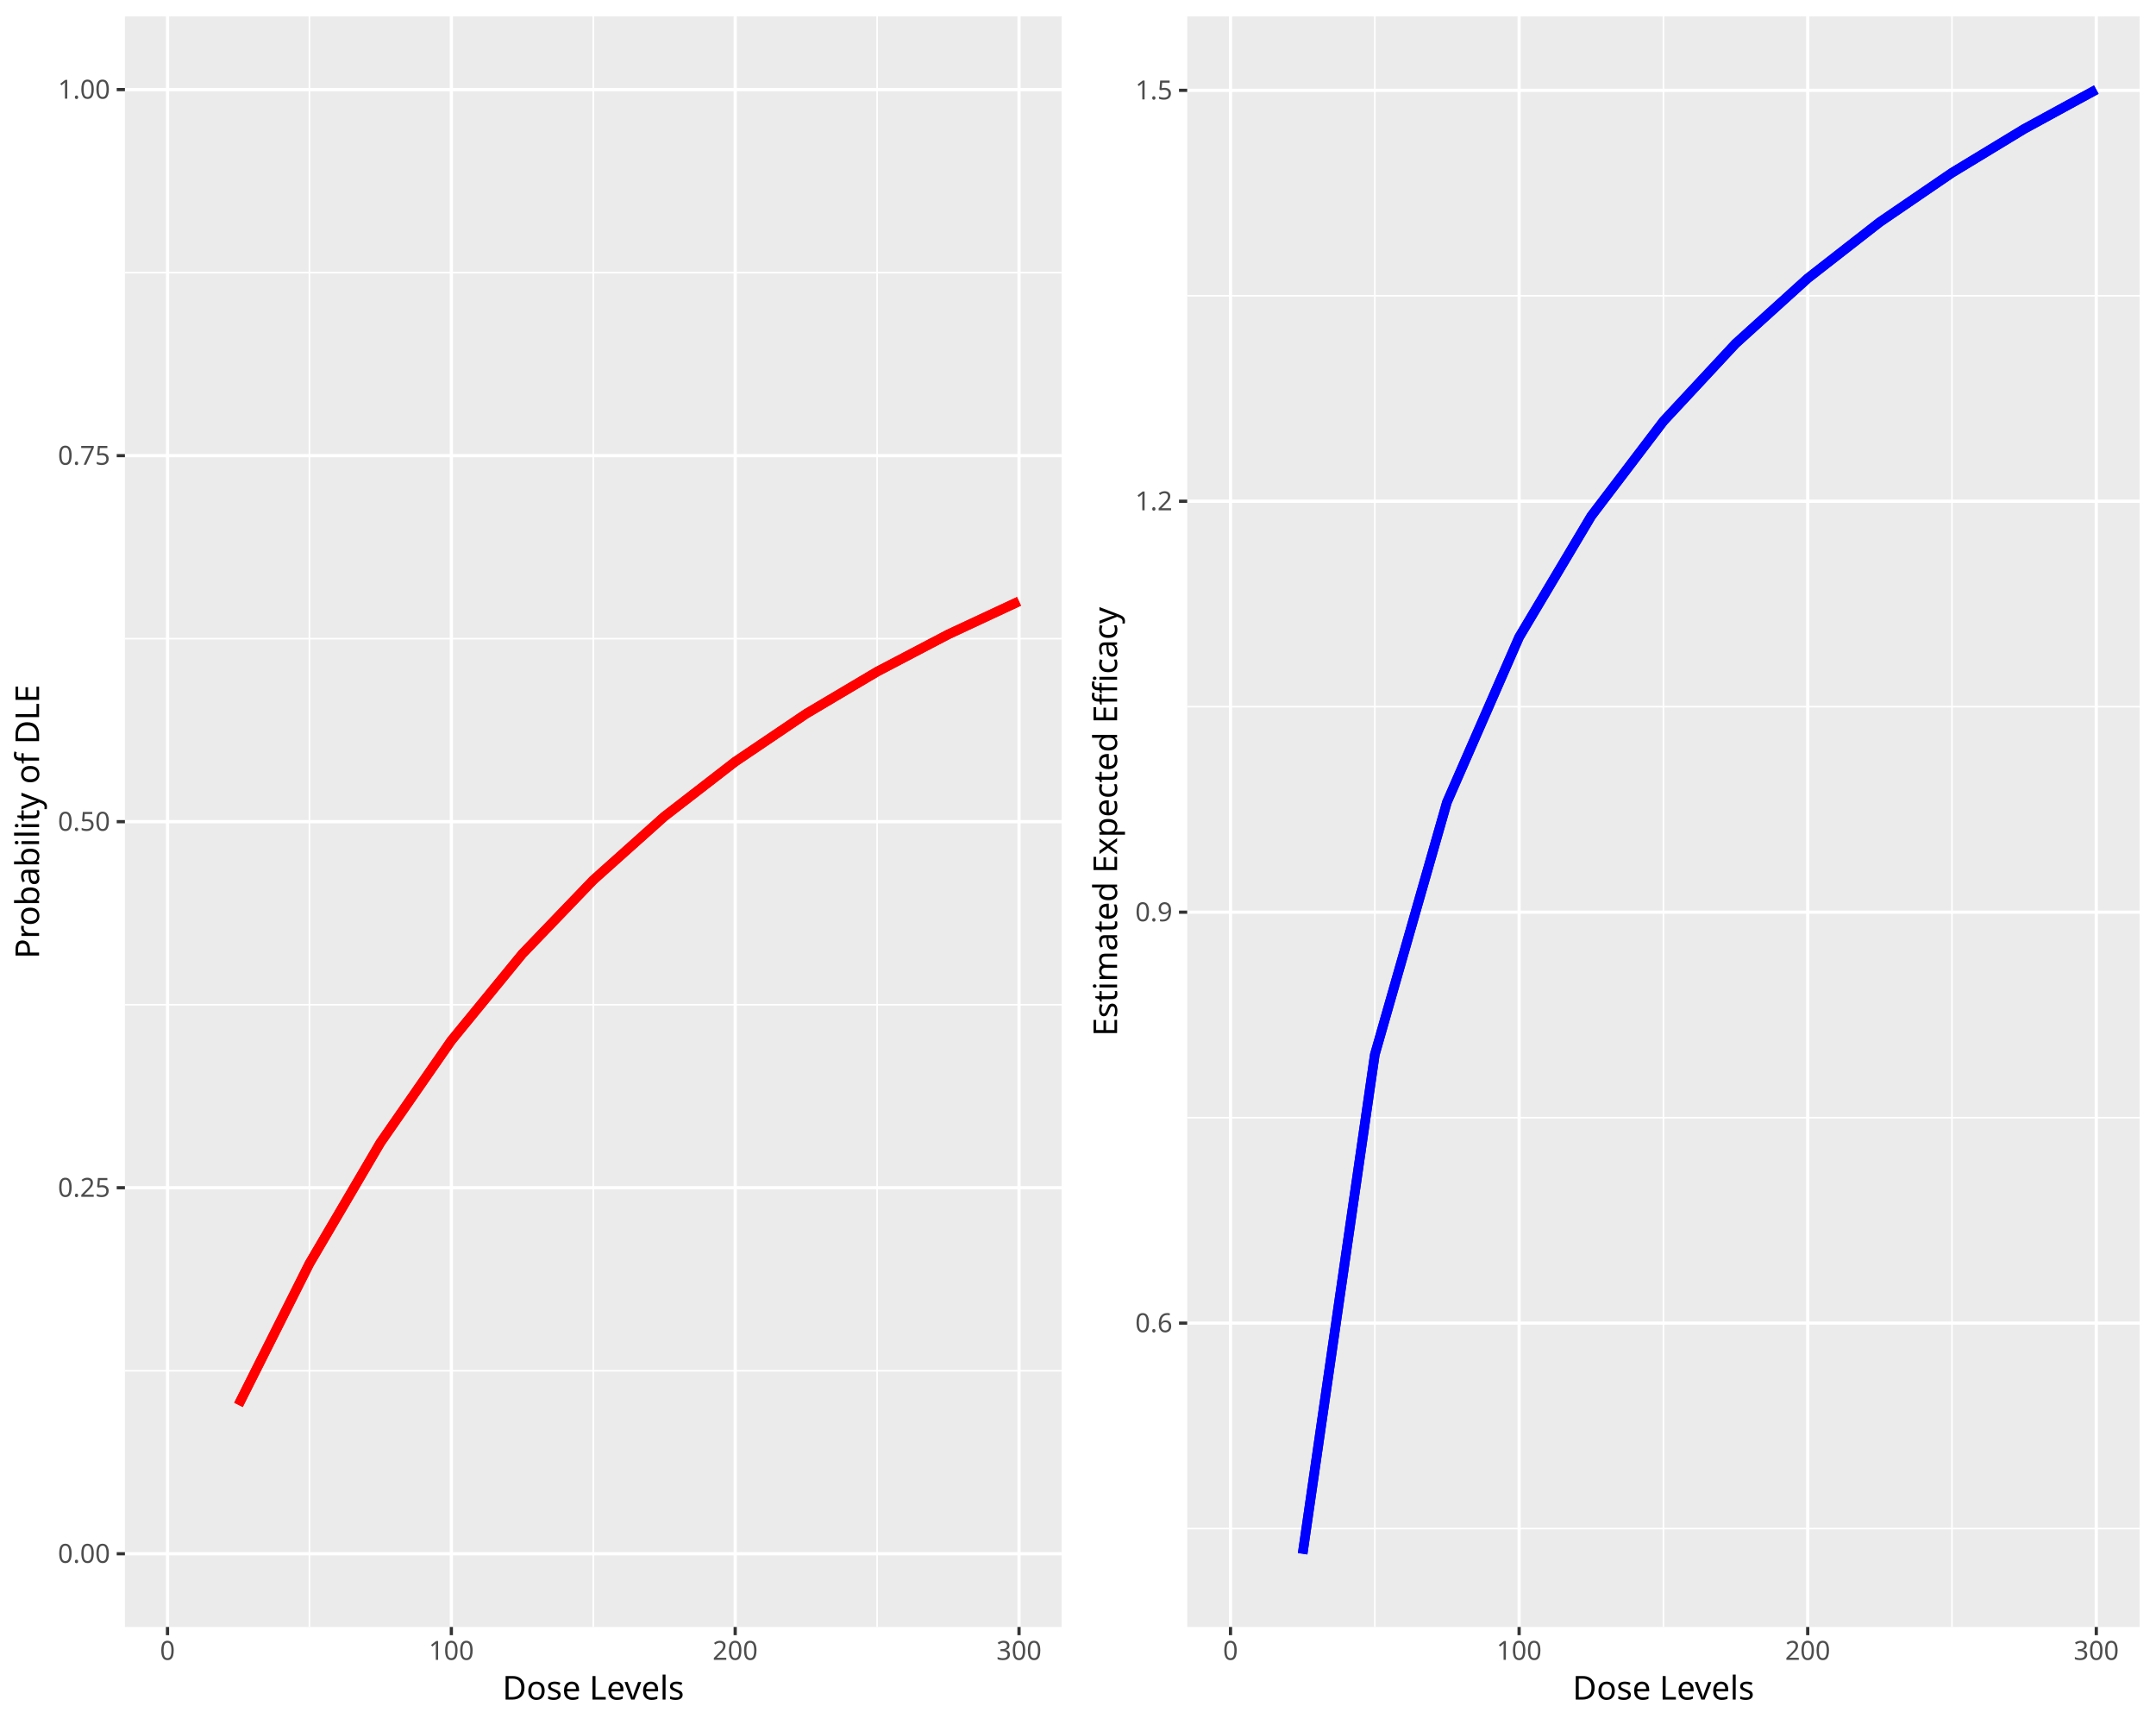
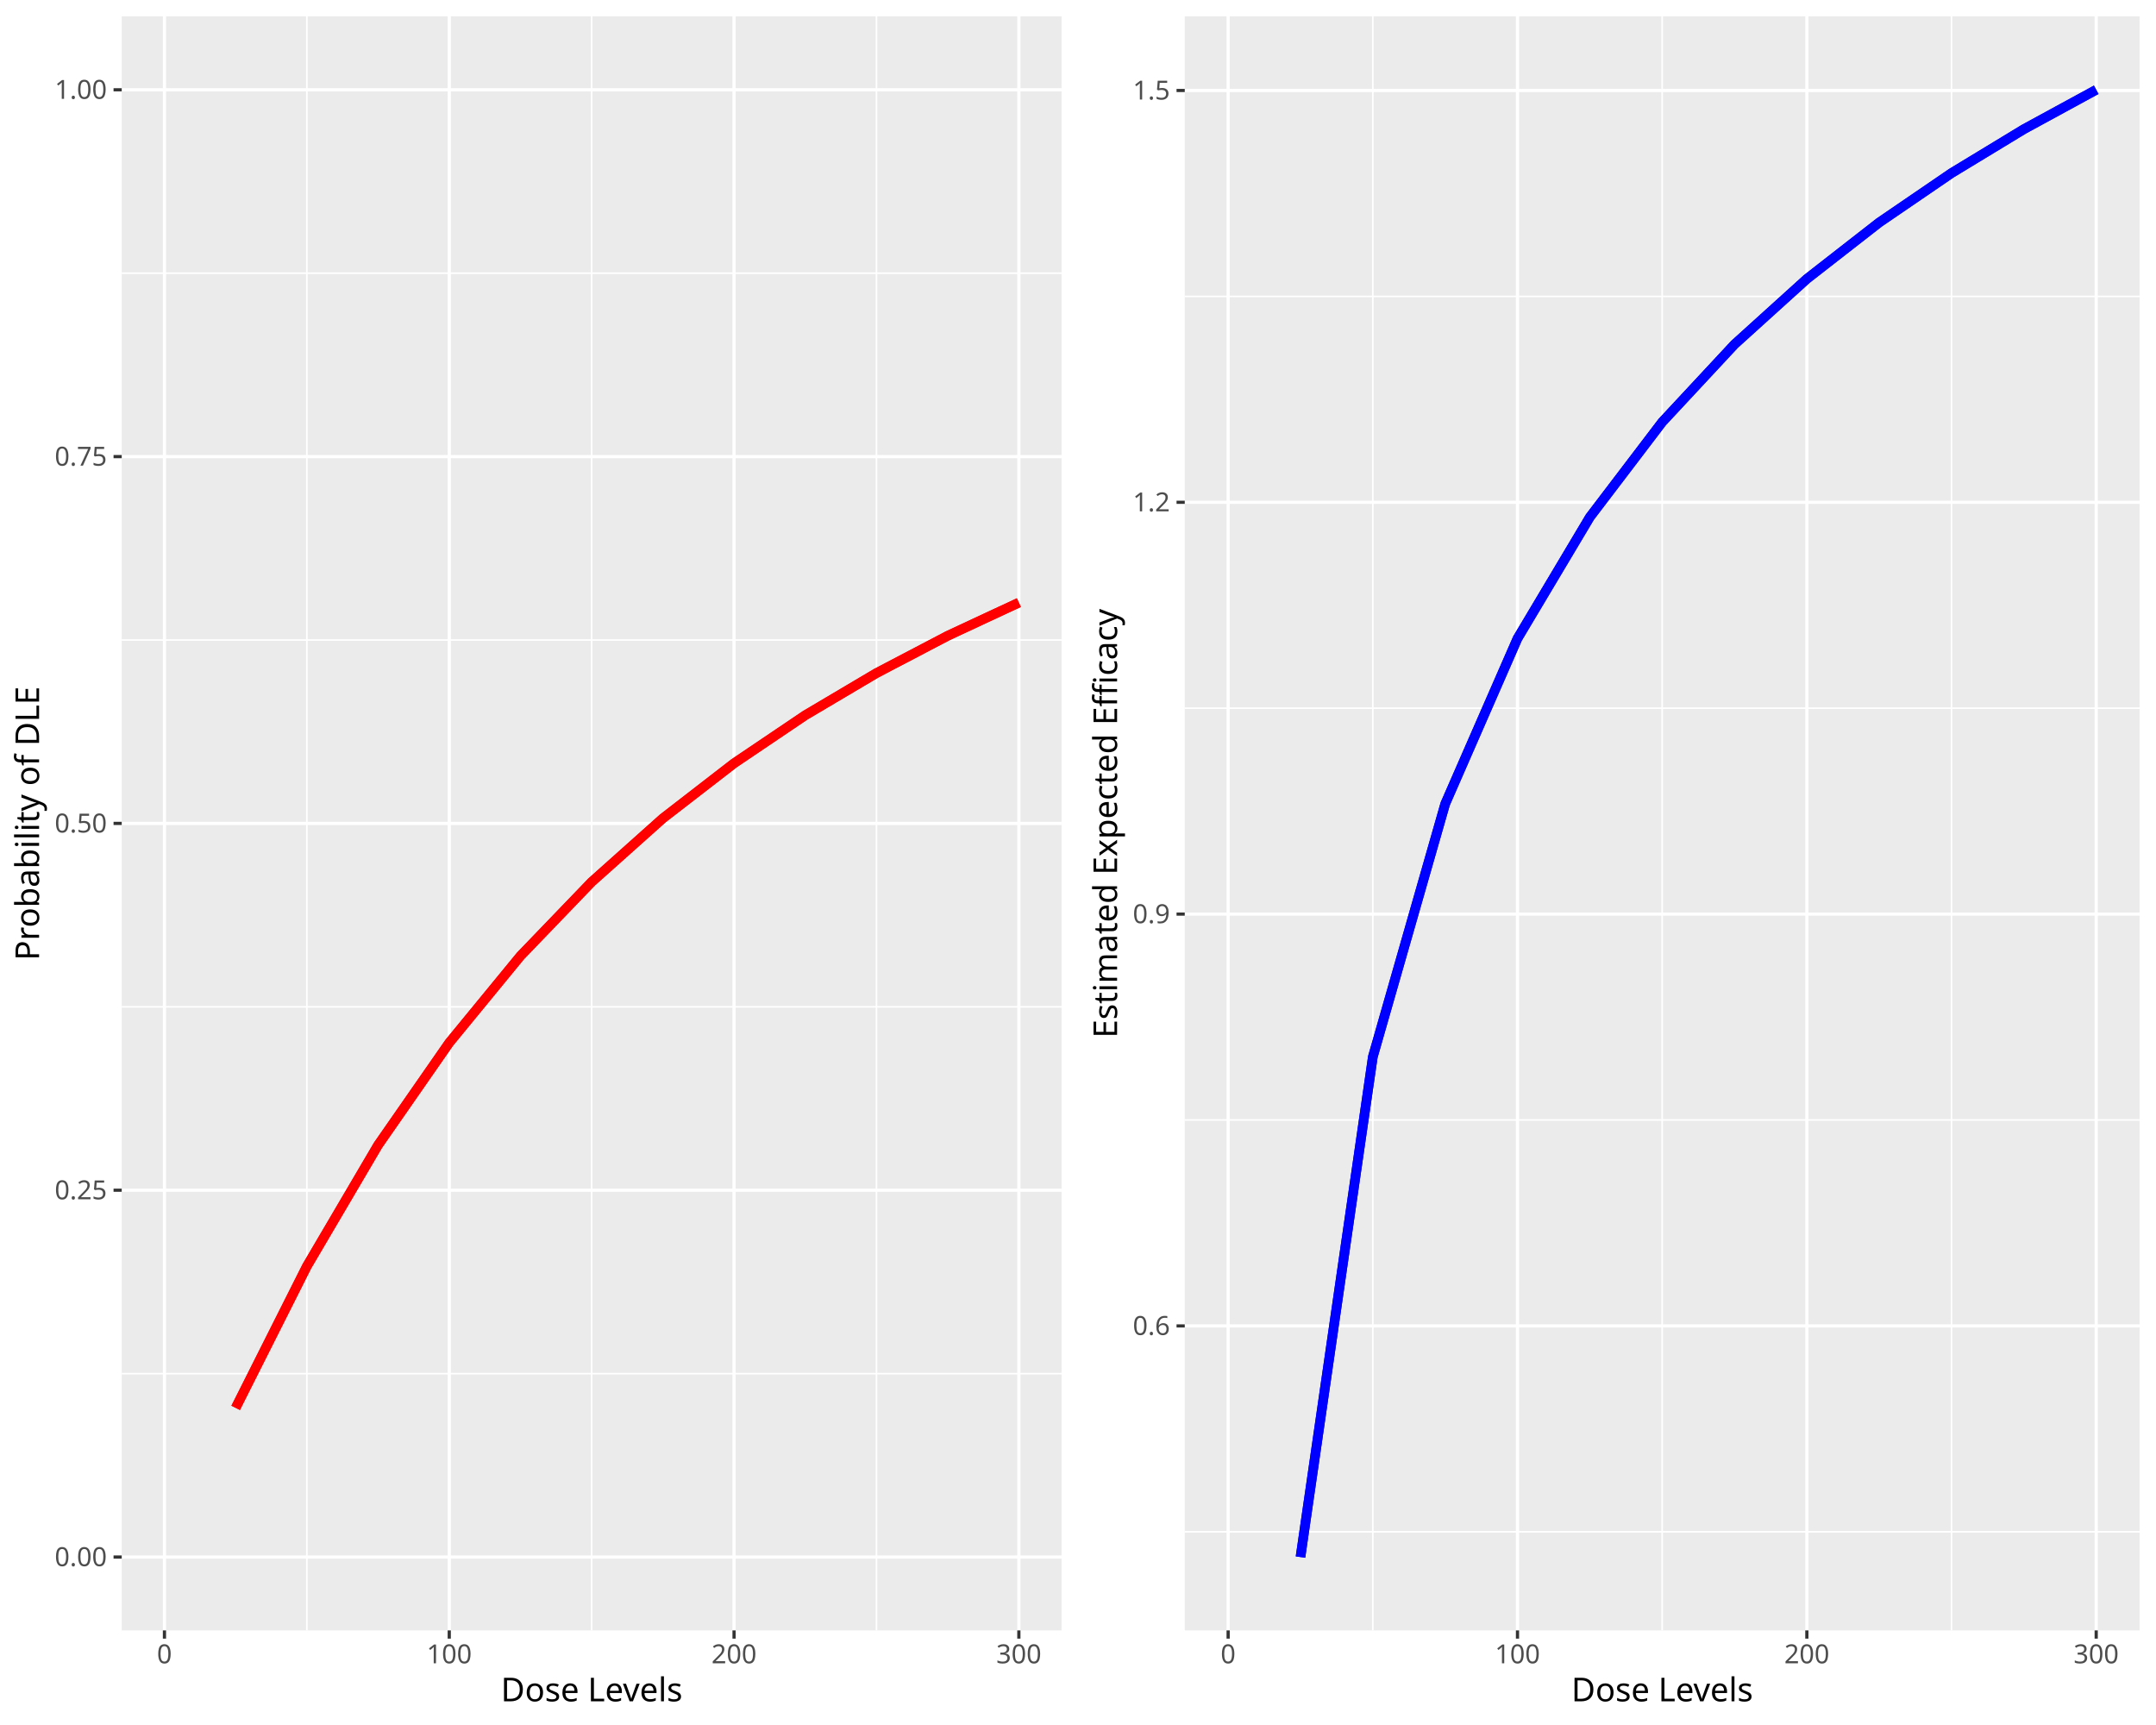
<svg xmlns="http://www.w3.org/2000/svg" class="svglite" data-engine-version="2.0" width="720.00pt" height="576.00pt" viewBox="0 0 720.00 576.00">
  <defs>
    <style type="text/css">
    .svglite line, .svglite polyline, .svglite polygon, .svglite path, .svglite rect, .svglite circle {
      fill: none;
      stroke: #000000;
      stroke-linecap: round;
      stroke-linejoin: round;
      stroke-miterlimit: 10.00;
    }
  </style>
  </defs>
  <rect width="100%" height="100%" style="stroke: none; fill: #FFFFFF;" />
  <defs>
    <clipPath id="cpMC4wMHw3MjAuMDB8MC4wMHw1NzYuMDA=">
      <rect x="0.00" y="0.00" width="720.00" height="576.00" />
    </clipPath>
  </defs>
  <g clip-path="url(#cpMC4wMHw3MjAuMDB8MC4wMHw1NzYuMDA=)">
</g>
  <defs>
    <clipPath id="cpMC4wMHwzNjAuMDB8MC4wMHw1NzYuMDA=">
      <rect x="0" y="0.00" width="360.00" height="576.00" />
    </clipPath>
  </defs>
  <g clip-path="url(#cpMC4wMHwzNjAuMDB8MC4wMHw1NzYuMDA=)">
    <rect x="0" y="0.00" width="360.00" height="576.00" style="stroke-width: 1.07; stroke: #FFFFFF; fill: #FFFFFF;" />
  </g>
  <g clip-path="url(#cpMC4wMHw3MjAuMDB8MC4wMHw1NzYuMDA=)">
</g>
  <defs>
-     <clipPath id="cpNDEuNzJ8MzU0LjUyfDUuNDh8NTQzLjI3">
-       <rect x="41.72" y="5.48" width="312.80" height="537.79" />
+     <clipPath id="cpNDAuNjV8MzU0LjUyfDUuNDh8NTQ0LjQy">
+       <rect x="40.65" y="5.48" width="313.87" height="538.94" />
    </clipPath>
  </defs>
-   <g clip-path="url(#cpNDEuNzJ8MzU0LjUyfDUuNDh8NTQzLjI3)">
-     <rect x="41.72" y="5.48" width="312.80" height="537.79" style="stroke-width: 1.07; stroke: none; fill: #EBEBEB;" />
-     <polyline points="41.72,457.71 354.52,457.71 " style="stroke-width: 0.53; stroke: #FFFFFF; stroke-linecap: butt;" />
-     <polyline points="41.72,335.49 354.52,335.49 " style="stroke-width: 0.53; stroke: #FFFFFF; stroke-linecap: butt;" />
-     <polyline points="41.72,213.26 354.52,213.26 " style="stroke-width: 0.53; stroke: #FFFFFF; stroke-linecap: butt;" />
-     <polyline points="41.72,91.04 354.52,91.04 " style="stroke-width: 0.53; stroke: #FFFFFF; stroke-linecap: butt;" />
-     <polyline points="103.33,543.27 103.33,5.48 " style="stroke-width: 0.53; stroke: #FFFFFF; stroke-linecap: butt;" />
-     <polyline points="198.12,543.27 198.12,5.48 " style="stroke-width: 0.53; stroke: #FFFFFF; stroke-linecap: butt;" />
-     <polyline points="292.91,543.27 292.91,5.48 " style="stroke-width: 0.53; stroke: #FFFFFF; stroke-linecap: butt;" />
-     <polyline points="41.72,518.82 354.52,518.82 " style="stroke-width: 1.07; stroke: #FFFFFF; stroke-linecap: butt;" />
-     <polyline points="41.72,396.60 354.52,396.60 " style="stroke-width: 1.07; stroke: #FFFFFF; stroke-linecap: butt;" />
-     <polyline points="41.72,274.37 354.52,274.37 " style="stroke-width: 1.07; stroke: #FFFFFF; stroke-linecap: butt;" />
-     <polyline points="41.72,152.15 354.52,152.15 " style="stroke-width: 1.07; stroke: #FFFFFF; stroke-linecap: butt;" />
-     <polyline points="41.72,29.92 354.52,29.92 " style="stroke-width: 1.07; stroke: #FFFFFF; stroke-linecap: butt;" />
-     <polyline points="55.94,543.27 55.94,5.48 " style="stroke-width: 1.07; stroke: #FFFFFF; stroke-linecap: butt;" />
-     <polyline points="150.73,543.27 150.73,5.48 " style="stroke-width: 1.07; stroke: #FFFFFF; stroke-linecap: butt;" />
-     <polyline points="245.52,543.27 245.52,5.48 " style="stroke-width: 1.07; stroke: #FFFFFF; stroke-linecap: butt;" />
-     <polyline points="340.30,543.27 340.30,5.48 " style="stroke-width: 1.07; stroke: #FFFFFF; stroke-linecap: butt;" />
-     <polyline points="79.64,469.11 103.33,421.93 127.03,381.57 150.73,347.45 174.42,318.53 198.12,293.87 221.82,272.68 245.52,254.34 269.21,238.34 292.91,224.28 316.61,211.86 340.30,200.80 " style="stroke-width: 3.20; stroke: #FF0000; stroke-linecap: butt;" />
-     <polyline points="79.64,469.11 103.33,421.93 127.03,381.57 150.73,347.45 174.42,318.53 198.12,293.87 221.82,272.68 245.52,254.34 269.21,238.34 292.91,224.28 316.61,211.86 340.30,200.80 " style="stroke-width: 3.20; stroke: #FF0000; stroke-linecap: butt;" />
+   <g clip-path="url(#cpNDAuNjV8MzU0LjUyfDUuNDh8NTQ0LjQy)">
+     <rect x="40.65" y="5.48" width="313.87" height="538.94" style="stroke-width: 1.07; stroke: none; fill: #EBEBEB;" />
+     <polyline points="40.65,458.68 354.52,458.68 " style="stroke-width: 0.53; stroke: #FFFFFF; stroke-linecap: butt;" />
+     <polyline points="40.65,336.19 354.52,336.19 " style="stroke-width: 0.53; stroke: #FFFFFF; stroke-linecap: butt;" />
+     <polyline points="40.65,213.71 354.52,213.71 " style="stroke-width: 0.53; stroke: #FFFFFF; stroke-linecap: butt;" />
+     <polyline points="40.65,91.22 354.52,91.22 " style="stroke-width: 0.53; stroke: #FFFFFF; stroke-linecap: butt;" />
+     <polyline points="102.48,544.42 102.48,5.48 " style="stroke-width: 0.53; stroke: #FFFFFF; stroke-linecap: butt;" />
+     <polyline points="197.59,544.42 197.59,5.48 " style="stroke-width: 0.53; stroke: #FFFFFF; stroke-linecap: butt;" />
+     <polyline points="292.70,544.42 292.70,5.48 " style="stroke-width: 0.53; stroke: #FFFFFF; stroke-linecap: butt;" />
+     <polyline points="40.65,519.92 354.52,519.92 " style="stroke-width: 1.07; stroke: #FFFFFF; stroke-linecap: butt;" />
+     <polyline points="40.65,397.43 354.52,397.43 " style="stroke-width: 1.07; stroke: #FFFFFF; stroke-linecap: butt;" />
+     <polyline points="40.65,274.95 354.52,274.95 " style="stroke-width: 1.07; stroke: #FFFFFF; stroke-linecap: butt;" />
+     <polyline points="40.65,152.46 354.52,152.46 " style="stroke-width: 1.07; stroke: #FFFFFF; stroke-linecap: butt;" />
+     <polyline points="40.65,29.98 354.52,29.98 " style="stroke-width: 1.07; stroke: #FFFFFF; stroke-linecap: butt;" />
+     <polyline points="54.92,544.42 54.92,5.48 " style="stroke-width: 1.07; stroke: #FFFFFF; stroke-linecap: butt;" />
+     <polyline points="150.03,544.42 150.03,5.48 " style="stroke-width: 1.07; stroke: #FFFFFF; stroke-linecap: butt;" />
+     <polyline points="245.14,544.42 245.14,5.48 " style="stroke-width: 1.07; stroke: #FFFFFF; stroke-linecap: butt;" />
+     <polyline points="340.25,544.42 340.25,5.48 " style="stroke-width: 1.07; stroke: #FFFFFF; stroke-linecap: butt;" />
+     <polyline points="78.70,470.10 102.48,422.82 126.25,382.38 150.03,348.18 173.81,319.20 197.59,294.49 221.37,273.25 245.14,254.87 268.92,238.83 292.70,224.75 316.48,212.30 340.25,201.22 " style="stroke-width: 3.20; stroke: #FF0000; stroke-linecap: butt;" />
+     <polyline points="78.70,470.10 102.48,422.82 126.25,382.38 150.03,348.18 173.81,319.20 197.59,294.49 221.37,273.25 245.14,254.87 268.92,238.83 292.70,224.75 316.48,212.30 340.25,201.22 " style="stroke-width: 3.20; stroke: #FF0000; stroke-linecap: butt;" />
  </g>
  <g clip-path="url(#cpMC4wMHw3MjAuMDB8MC4wMHw1NzYuMDA=)">
-     <text x="36.79" y="521.85" text-anchor="end" style="font-size: 8.80px; fill: #4D4D4D; font-family: sans;" textLength="17.13px" lengthAdjust="spacingAndGlyphs">0.00</text>
-     <text x="36.79" y="399.63" text-anchor="end" style="font-size: 8.80px; fill: #4D4D4D; font-family: sans;" textLength="17.13px" lengthAdjust="spacingAndGlyphs">0.25</text>
-     <text x="36.79" y="277.40" text-anchor="end" style="font-size: 8.80px; fill: #4D4D4D; font-family: sans;" textLength="17.13px" lengthAdjust="spacingAndGlyphs">0.50</text>
-     <text x="36.79" y="155.18" text-anchor="end" style="font-size: 8.80px; fill: #4D4D4D; font-family: sans;" textLength="17.13px" lengthAdjust="spacingAndGlyphs">0.75</text>
-     <text x="36.79" y="32.95" text-anchor="end" style="font-size: 8.80px; fill: #4D4D4D; font-family: sans;" textLength="17.13px" lengthAdjust="spacingAndGlyphs">1.00</text>
-     <polyline points="38.98,518.82 41.72,518.82 " style="stroke-width: 1.07; stroke: #333333; stroke-linecap: butt;" />
-     <polyline points="38.98,396.60 41.72,396.60 " style="stroke-width: 1.07; stroke: #333333; stroke-linecap: butt;" />
-     <polyline points="38.98,274.37 41.72,274.37 " style="stroke-width: 1.07; stroke: #333333; stroke-linecap: butt;" />
-     <polyline points="38.98,152.15 41.72,152.15 " style="stroke-width: 1.07; stroke: #333333; stroke-linecap: butt;" />
-     <polyline points="38.98,29.92 41.72,29.92 " style="stroke-width: 1.07; stroke: #333333; stroke-linecap: butt;" />
-     <polyline points="55.94,546.01 55.94,543.27 " style="stroke-width: 1.07; stroke: #333333; stroke-linecap: butt;" />
-     <polyline points="150.73,546.01 150.73,543.27 " style="stroke-width: 1.07; stroke: #333333; stroke-linecap: butt;" />
-     <polyline points="245.52,546.01 245.52,543.27 " style="stroke-width: 1.07; stroke: #333333; stroke-linecap: butt;" />
-     <polyline points="340.30,546.01 340.30,543.27 " style="stroke-width: 1.07; stroke: #333333; stroke-linecap: butt;" />
-     <text x="55.94" y="554.25" text-anchor="middle" style="font-size: 8.80px; fill: #4D4D4D; font-family: sans;" textLength="4.89px" lengthAdjust="spacingAndGlyphs">0</text>
-     <text x="150.73" y="554.25" text-anchor="middle" style="font-size: 8.80px; fill: #4D4D4D; font-family: sans;" textLength="14.68px" lengthAdjust="spacingAndGlyphs">100</text>
-     <text x="245.52" y="554.25" text-anchor="middle" style="font-size: 8.80px; fill: #4D4D4D; font-family: sans;" textLength="14.68px" lengthAdjust="spacingAndGlyphs">200</text>
-     <text x="340.30" y="554.25" text-anchor="middle" style="font-size: 8.80px; fill: #4D4D4D; font-family: sans;" textLength="14.68px" lengthAdjust="spacingAndGlyphs">300</text>
-     <text x="198.12" y="567.52" text-anchor="middle" style="font-size: 11.00px; font-family: sans;" textLength="60.55px" lengthAdjust="spacingAndGlyphs">Dose Levels</text>
-     <text transform="translate(13.05,274.37) rotate(-90)" text-anchor="middle" style="font-size: 11.00px; font-family: sans;" textLength="88.05px" lengthAdjust="spacingAndGlyphs">Probability of DLE</text>
+     <text x="35.72" y="522.95" text-anchor="end" style="font-size: 8.80px; fill: #4D4D4D; font-family: sans;" textLength="17.13px" lengthAdjust="spacingAndGlyphs">0.00</text>
+     <text x="35.72" y="400.46" text-anchor="end" style="font-size: 8.80px; fill: #4D4D4D; font-family: sans;" textLength="17.13px" lengthAdjust="spacingAndGlyphs">0.25</text>
+     <text x="35.72" y="277.98" text-anchor="end" style="font-size: 8.80px; fill: #4D4D4D; font-family: sans;" textLength="17.13px" lengthAdjust="spacingAndGlyphs">0.50</text>
+     <text x="35.72" y="155.49" text-anchor="end" style="font-size: 8.80px; fill: #4D4D4D; font-family: sans;" textLength="17.13px" lengthAdjust="spacingAndGlyphs">0.75</text>
+     <text x="35.72" y="33.00" text-anchor="end" style="font-size: 8.80px; fill: #4D4D4D; font-family: sans;" textLength="17.13px" lengthAdjust="spacingAndGlyphs">1.00</text>
+     <polyline points="37.92,519.92 40.65,519.92 " style="stroke-width: 1.07; stroke: #333333; stroke-linecap: butt;" />
+     <polyline points="37.92,397.43 40.65,397.43 " style="stroke-width: 1.07; stroke: #333333; stroke-linecap: butt;" />
+     <polyline points="37.92,274.95 40.65,274.95 " style="stroke-width: 1.07; stroke: #333333; stroke-linecap: butt;" />
+     <polyline points="37.92,152.46 40.65,152.46 " style="stroke-width: 1.07; stroke: #333333; stroke-linecap: butt;" />
+     <polyline points="37.92,29.98 40.65,29.98 " style="stroke-width: 1.07; stroke: #333333; stroke-linecap: butt;" />
+     <polyline points="54.92,547.16 54.92,544.42 " style="stroke-width: 1.07; stroke: #333333; stroke-linecap: butt;" />
+     <polyline points="150.03,547.16 150.03,544.42 " style="stroke-width: 1.07; stroke: #333333; stroke-linecap: butt;" />
+     <polyline points="245.14,547.16 245.14,544.42 " style="stroke-width: 1.07; stroke: #333333; stroke-linecap: butt;" />
+     <polyline points="340.25,547.16 340.25,544.42 " style="stroke-width: 1.07; stroke: #333333; stroke-linecap: butt;" />
+     <text x="54.92" y="555.40" text-anchor="middle" style="font-size: 8.80px; fill: #4D4D4D; font-family: sans;" textLength="4.89px" lengthAdjust="spacingAndGlyphs">0</text>
+     <text x="150.03" y="555.40" text-anchor="middle" style="font-size: 8.80px; fill: #4D4D4D; font-family: sans;" textLength="14.68px" lengthAdjust="spacingAndGlyphs">100</text>
+     <text x="245.14" y="555.40" text-anchor="middle" style="font-size: 8.80px; fill: #4D4D4D; font-family: sans;" textLength="14.68px" lengthAdjust="spacingAndGlyphs">200</text>
+     <text x="340.25" y="555.40" text-anchor="middle" style="font-size: 8.80px; fill: #4D4D4D; font-family: sans;" textLength="14.68px" lengthAdjust="spacingAndGlyphs">300</text>
+     <text x="197.59" y="568.10" text-anchor="middle" style="font-size: 11.00px; font-family: sans;" textLength="60.55px" lengthAdjust="spacingAndGlyphs">Dose Levels</text>
+     <text transform="translate(13.05,274.95) rotate(-90)" text-anchor="middle" style="font-size: 11.00px; font-family: sans;" textLength="88.05px" lengthAdjust="spacingAndGlyphs">Probability of DLE</text>
  </g>
  <defs>
    <clipPath id="cpMzYwLjAwfDcyMC4wMHwwLjAwfDU3Ni4wMA==">
      <rect x="360.00" y="0.00" width="360.00" height="576.00" />
    </clipPath>
  </defs>
  <g clip-path="url(#cpMzYwLjAwfDcyMC4wMHwwLjAwfDU3Ni4wMA==)">
    <rect x="360.00" y="0.00" width="360.00" height="576.00" style="stroke-width: 1.07; stroke: #FFFFFF; fill: #FFFFFF;" />
  </g>
  <g clip-path="url(#cpMC4wMHw3MjAuMDB8MC4wMHw1NzYuMDA=)">
</g>
  <defs>
-     <clipPath id="cpMzk2LjQ3fDcxNC41Mnw1LjQ4fDU0My4yNw==">
-       <rect x="396.47" y="5.48" width="318.05" height="537.79" />
+     <clipPath id="cpMzk1LjY1fDcxNC41Mnw1LjQ4fDU0NC40Mg==">
+       <rect x="395.65" y="5.48" width="318.87" height="538.94" />
    </clipPath>
  </defs>
-   <g clip-path="url(#cpMzk2LjQ3fDcxNC41Mnw1LjQ4fDU0My4yNw==)">
-     <rect x="396.47" y="5.48" width="318.05" height="537.79" style="stroke-width: 1.07; stroke: none; fill: #EBEBEB;" />
-     <polyline points="396.47,510.41 714.52,510.41 " style="stroke-width: 0.53; stroke: #FFFFFF; stroke-linecap: butt;" />
-     <polyline points="396.47,373.20 714.52,373.20 " style="stroke-width: 0.53; stroke: #FFFFFF; stroke-linecap: butt;" />
-     <polyline points="396.47,235.98 714.52,235.98 " style="stroke-width: 0.53; stroke: #FFFFFF; stroke-linecap: butt;" />
-     <polyline points="396.47,98.77 714.52,98.77 " style="stroke-width: 0.53; stroke: #FFFFFF; stroke-linecap: butt;" />
-     <polyline points="459.12,543.27 459.12,5.48 " style="stroke-width: 0.53; stroke: #FFFFFF; stroke-linecap: butt;" />
-     <polyline points="555.50,543.27 555.50,5.48 " style="stroke-width: 0.53; stroke: #FFFFFF; stroke-linecap: butt;" />
-     <polyline points="651.87,543.27 651.87,5.48 " style="stroke-width: 0.53; stroke: #FFFFFF; stroke-linecap: butt;" />
-     <polyline points="396.47,441.80 714.52,441.80 " style="stroke-width: 1.07; stroke: #FFFFFF; stroke-linecap: butt;" />
-     <polyline points="396.47,304.59 714.52,304.59 " style="stroke-width: 1.07; stroke: #FFFFFF; stroke-linecap: butt;" />
-     <polyline points="396.47,167.37 714.52,167.37 " style="stroke-width: 1.07; stroke: #FFFFFF; stroke-linecap: butt;" />
-     <polyline points="396.47,30.16 714.52,30.16 " style="stroke-width: 1.07; stroke: #FFFFFF; stroke-linecap: butt;" />
-     <polyline points="410.93,543.27 410.93,5.48 " style="stroke-width: 1.07; stroke: #FFFFFF; stroke-linecap: butt;" />
-     <polyline points="507.31,543.27 507.31,5.48 " style="stroke-width: 1.07; stroke: #FFFFFF; stroke-linecap: butt;" />
-     <polyline points="603.69,543.27 603.69,5.48 " style="stroke-width: 1.07; stroke: #FFFFFF; stroke-linecap: butt;" />
-     <polyline points="700.06,543.27 700.06,5.48 " style="stroke-width: 1.07; stroke: #FFFFFF; stroke-linecap: butt;" />
-     <polyline points="435.02,518.82 459.12,352.16 483.21,267.88 507.31,212.76 531.40,172.32 555.50,140.65 579.59,114.75 603.69,92.94 627.78,74.15 651.87,57.69 675.97,43.06 700.06,29.92 " style="stroke-width: 3.20; stroke: #0000FF; stroke-linecap: butt;" />
-     <polyline points="435.02,518.82 459.12,352.16 483.21,267.88 507.31,212.76 531.40,172.32 555.50,140.65 579.59,114.75 603.69,92.94 627.78,74.15 651.87,57.69 675.97,43.06 700.06,29.92 " style="stroke-width: 3.20; stroke: #0000FF; stroke-linecap: butt;" />
+   <g clip-path="url(#cpMzk1LjY1fDcxNC41Mnw1LjQ4fDU0NC40Mg==)">
+     <rect x="395.65" y="5.48" width="318.87" height="538.94" style="stroke-width: 1.07; stroke: none; fill: #EBEBEB;" />
+     <polyline points="395.65,511.49 714.52,511.49 " style="stroke-width: 0.53; stroke: #FFFFFF; stroke-linecap: butt;" />
+     <polyline points="395.65,373.98 714.52,373.98 " style="stroke-width: 0.53; stroke: #FFFFFF; stroke-linecap: butt;" />
+     <polyline points="395.65,236.47 714.52,236.47 " style="stroke-width: 0.53; stroke: #FFFFFF; stroke-linecap: butt;" />
+     <polyline points="395.65,98.97 714.52,98.97 " style="stroke-width: 0.53; stroke: #FFFFFF; stroke-linecap: butt;" />
+     <polyline points="458.46,544.42 458.46,5.48 " style="stroke-width: 0.53; stroke: #FFFFFF; stroke-linecap: butt;" />
+     <polyline points="555.09,544.42 555.09,5.48 " style="stroke-width: 0.53; stroke: #FFFFFF; stroke-linecap: butt;" />
+     <polyline points="651.71,544.42 651.71,5.48 " style="stroke-width: 0.53; stroke: #FFFFFF; stroke-linecap: butt;" />
+     <polyline points="395.65,442.74 714.52,442.74 " style="stroke-width: 1.07; stroke: #FFFFFF; stroke-linecap: butt;" />
+     <polyline points="395.65,305.23 714.52,305.23 " style="stroke-width: 1.07; stroke: #FFFFFF; stroke-linecap: butt;" />
+     <polyline points="395.65,167.72 714.52,167.72 " style="stroke-width: 1.07; stroke: #FFFFFF; stroke-linecap: butt;" />
+     <polyline points="395.65,30.21 714.52,30.21 " style="stroke-width: 1.07; stroke: #FFFFFF; stroke-linecap: butt;" />
+     <polyline points="410.14,544.42 410.14,5.48 " style="stroke-width: 1.07; stroke: #FFFFFF; stroke-linecap: butt;" />
+     <polyline points="506.77,544.42 506.77,5.48 " style="stroke-width: 1.07; stroke: #FFFFFF; stroke-linecap: butt;" />
+     <polyline points="603.40,544.42 603.40,5.48 " style="stroke-width: 1.07; stroke: #FFFFFF; stroke-linecap: butt;" />
+     <polyline points="700.03,544.42 700.03,5.48 " style="stroke-width: 1.07; stroke: #FFFFFF; stroke-linecap: butt;" />
+     <polyline points="434.30,519.92 458.46,352.90 482.62,268.45 506.77,213.20 530.93,172.68 555.09,140.94 579.24,114.99 603.40,93.13 627.56,74.30 651.71,57.80 675.87,43.14 700.03,29.98 " style="stroke-width: 3.20; stroke: #0000FF; stroke-linecap: butt;" />
+     <polyline points="434.30,519.92 458.46,352.90 482.62,268.45 506.77,213.20 530.93,172.68 555.09,140.94 579.24,114.99 603.40,93.13 627.56,74.30 651.71,57.80 675.87,43.14 700.03,29.98 " style="stroke-width: 3.20; stroke: #0000FF; stroke-linecap: butt;" />
  </g>
  <g clip-path="url(#cpMC4wMHw3MjAuMDB8MC4wMHw1NzYuMDA=)">
-     <text x="391.54" y="444.83" text-anchor="end" style="font-size: 8.80px; fill: #4D4D4D; font-family: sans;" textLength="12.23px" lengthAdjust="spacingAndGlyphs">0.6</text>
-     <text x="391.54" y="307.62" text-anchor="end" style="font-size: 8.80px; fill: #4D4D4D; font-family: sans;" textLength="12.23px" lengthAdjust="spacingAndGlyphs">0.9</text>
-     <text x="391.54" y="170.40" text-anchor="end" style="font-size: 8.80px; fill: #4D4D4D; font-family: sans;" textLength="12.23px" lengthAdjust="spacingAndGlyphs">1.2</text>
-     <text x="391.54" y="33.19" text-anchor="end" style="font-size: 8.80px; fill: #4D4D4D; font-family: sans;" textLength="12.23px" lengthAdjust="spacingAndGlyphs">1.5</text>
-     <polyline points="393.73,441.80 396.47,441.80 " style="stroke-width: 1.07; stroke: #333333; stroke-linecap: butt;" />
-     <polyline points="393.73,304.59 396.47,304.59 " style="stroke-width: 1.07; stroke: #333333; stroke-linecap: butt;" />
-     <polyline points="393.73,167.37 396.47,167.37 " style="stroke-width: 1.07; stroke: #333333; stroke-linecap: butt;" />
-     <polyline points="393.73,30.16 396.47,30.16 " style="stroke-width: 1.07; stroke: #333333; stroke-linecap: butt;" />
-     <polyline points="410.93,546.01 410.93,543.27 " style="stroke-width: 1.07; stroke: #333333; stroke-linecap: butt;" />
-     <polyline points="507.31,546.01 507.31,543.27 " style="stroke-width: 1.07; stroke: #333333; stroke-linecap: butt;" />
-     <polyline points="603.69,546.01 603.69,543.27 " style="stroke-width: 1.07; stroke: #333333; stroke-linecap: butt;" />
-     <polyline points="700.06,546.01 700.06,543.27 " style="stroke-width: 1.07; stroke: #333333; stroke-linecap: butt;" />
-     <text x="410.93" y="554.25" text-anchor="middle" style="font-size: 8.80px; fill: #4D4D4D; font-family: sans;" textLength="4.89px" lengthAdjust="spacingAndGlyphs">0</text>
-     <text x="507.31" y="554.25" text-anchor="middle" style="font-size: 8.80px; fill: #4D4D4D; font-family: sans;" textLength="14.68px" lengthAdjust="spacingAndGlyphs">100</text>
-     <text x="603.69" y="554.25" text-anchor="middle" style="font-size: 8.80px; fill: #4D4D4D; font-family: sans;" textLength="14.68px" lengthAdjust="spacingAndGlyphs">200</text>
-     <text x="700.06" y="554.25" text-anchor="middle" style="font-size: 8.80px; fill: #4D4D4D; font-family: sans;" textLength="14.68px" lengthAdjust="spacingAndGlyphs">300</text>
-     <text x="555.50" y="567.52" text-anchor="middle" style="font-size: 11.00px; font-family: sans;" textLength="60.55px" lengthAdjust="spacingAndGlyphs">Dose Levels</text>
-     <text transform="translate(373.05,274.37) rotate(-90)" text-anchor="middle" style="font-size: 11.00px; font-family: sans;" textLength="139.43px" lengthAdjust="spacingAndGlyphs">Estimated Expected Efficacy</text>
+     <text x="390.72" y="445.76" text-anchor="end" style="font-size: 8.80px; fill: #4D4D4D; font-family: sans;" textLength="12.23px" lengthAdjust="spacingAndGlyphs">0.6</text>
+     <text x="390.72" y="308.26" text-anchor="end" style="font-size: 8.80px; fill: #4D4D4D; font-family: sans;" textLength="12.23px" lengthAdjust="spacingAndGlyphs">0.9</text>
+     <text x="390.72" y="170.75" text-anchor="end" style="font-size: 8.80px; fill: #4D4D4D; font-family: sans;" textLength="12.23px" lengthAdjust="spacingAndGlyphs">1.2</text>
+     <text x="390.72" y="33.24" text-anchor="end" style="font-size: 8.80px; fill: #4D4D4D; font-family: sans;" textLength="12.23px" lengthAdjust="spacingAndGlyphs">1.5</text>
+     <polyline points="392.91,442.74 395.65,442.74 " style="stroke-width: 1.07; stroke: #333333; stroke-linecap: butt;" />
+     <polyline points="392.91,305.23 395.65,305.23 " style="stroke-width: 1.07; stroke: #333333; stroke-linecap: butt;" />
+     <polyline points="392.91,167.72 395.65,167.72 " style="stroke-width: 1.07; stroke: #333333; stroke-linecap: butt;" />
+     <polyline points="392.91,30.21 395.65,30.21 " style="stroke-width: 1.07; stroke: #333333; stroke-linecap: butt;" />
+     <polyline points="410.14,547.16 410.14,544.42 " style="stroke-width: 1.07; stroke: #333333; stroke-linecap: butt;" />
+     <polyline points="506.77,547.16 506.77,544.42 " style="stroke-width: 1.07; stroke: #333333; stroke-linecap: butt;" />
+     <polyline points="603.40,547.16 603.40,544.42 " style="stroke-width: 1.07; stroke: #333333; stroke-linecap: butt;" />
+     <polyline points="700.03,547.16 700.03,544.42 " style="stroke-width: 1.07; stroke: #333333; stroke-linecap: butt;" />
+     <text x="410.14" y="555.40" text-anchor="middle" style="font-size: 8.80px; fill: #4D4D4D; font-family: sans;" textLength="4.89px" lengthAdjust="spacingAndGlyphs">0</text>
+     <text x="506.77" y="555.40" text-anchor="middle" style="font-size: 8.80px; fill: #4D4D4D; font-family: sans;" textLength="14.68px" lengthAdjust="spacingAndGlyphs">100</text>
+     <text x="603.40" y="555.40" text-anchor="middle" style="font-size: 8.80px; fill: #4D4D4D; font-family: sans;" textLength="14.68px" lengthAdjust="spacingAndGlyphs">200</text>
+     <text x="700.03" y="555.40" text-anchor="middle" style="font-size: 8.80px; fill: #4D4D4D; font-family: sans;" textLength="14.68px" lengthAdjust="spacingAndGlyphs">300</text>
+     <text x="555.09" y="568.10" text-anchor="middle" style="font-size: 11.00px; font-family: sans;" textLength="60.55px" lengthAdjust="spacingAndGlyphs">Dose Levels</text>
+     <text transform="translate(373.05,274.95) rotate(-90)" text-anchor="middle" style="font-size: 11.00px; font-family: sans;" textLength="139.43px" lengthAdjust="spacingAndGlyphs">Estimated Expected Efficacy</text>
  </g>
</svg>
